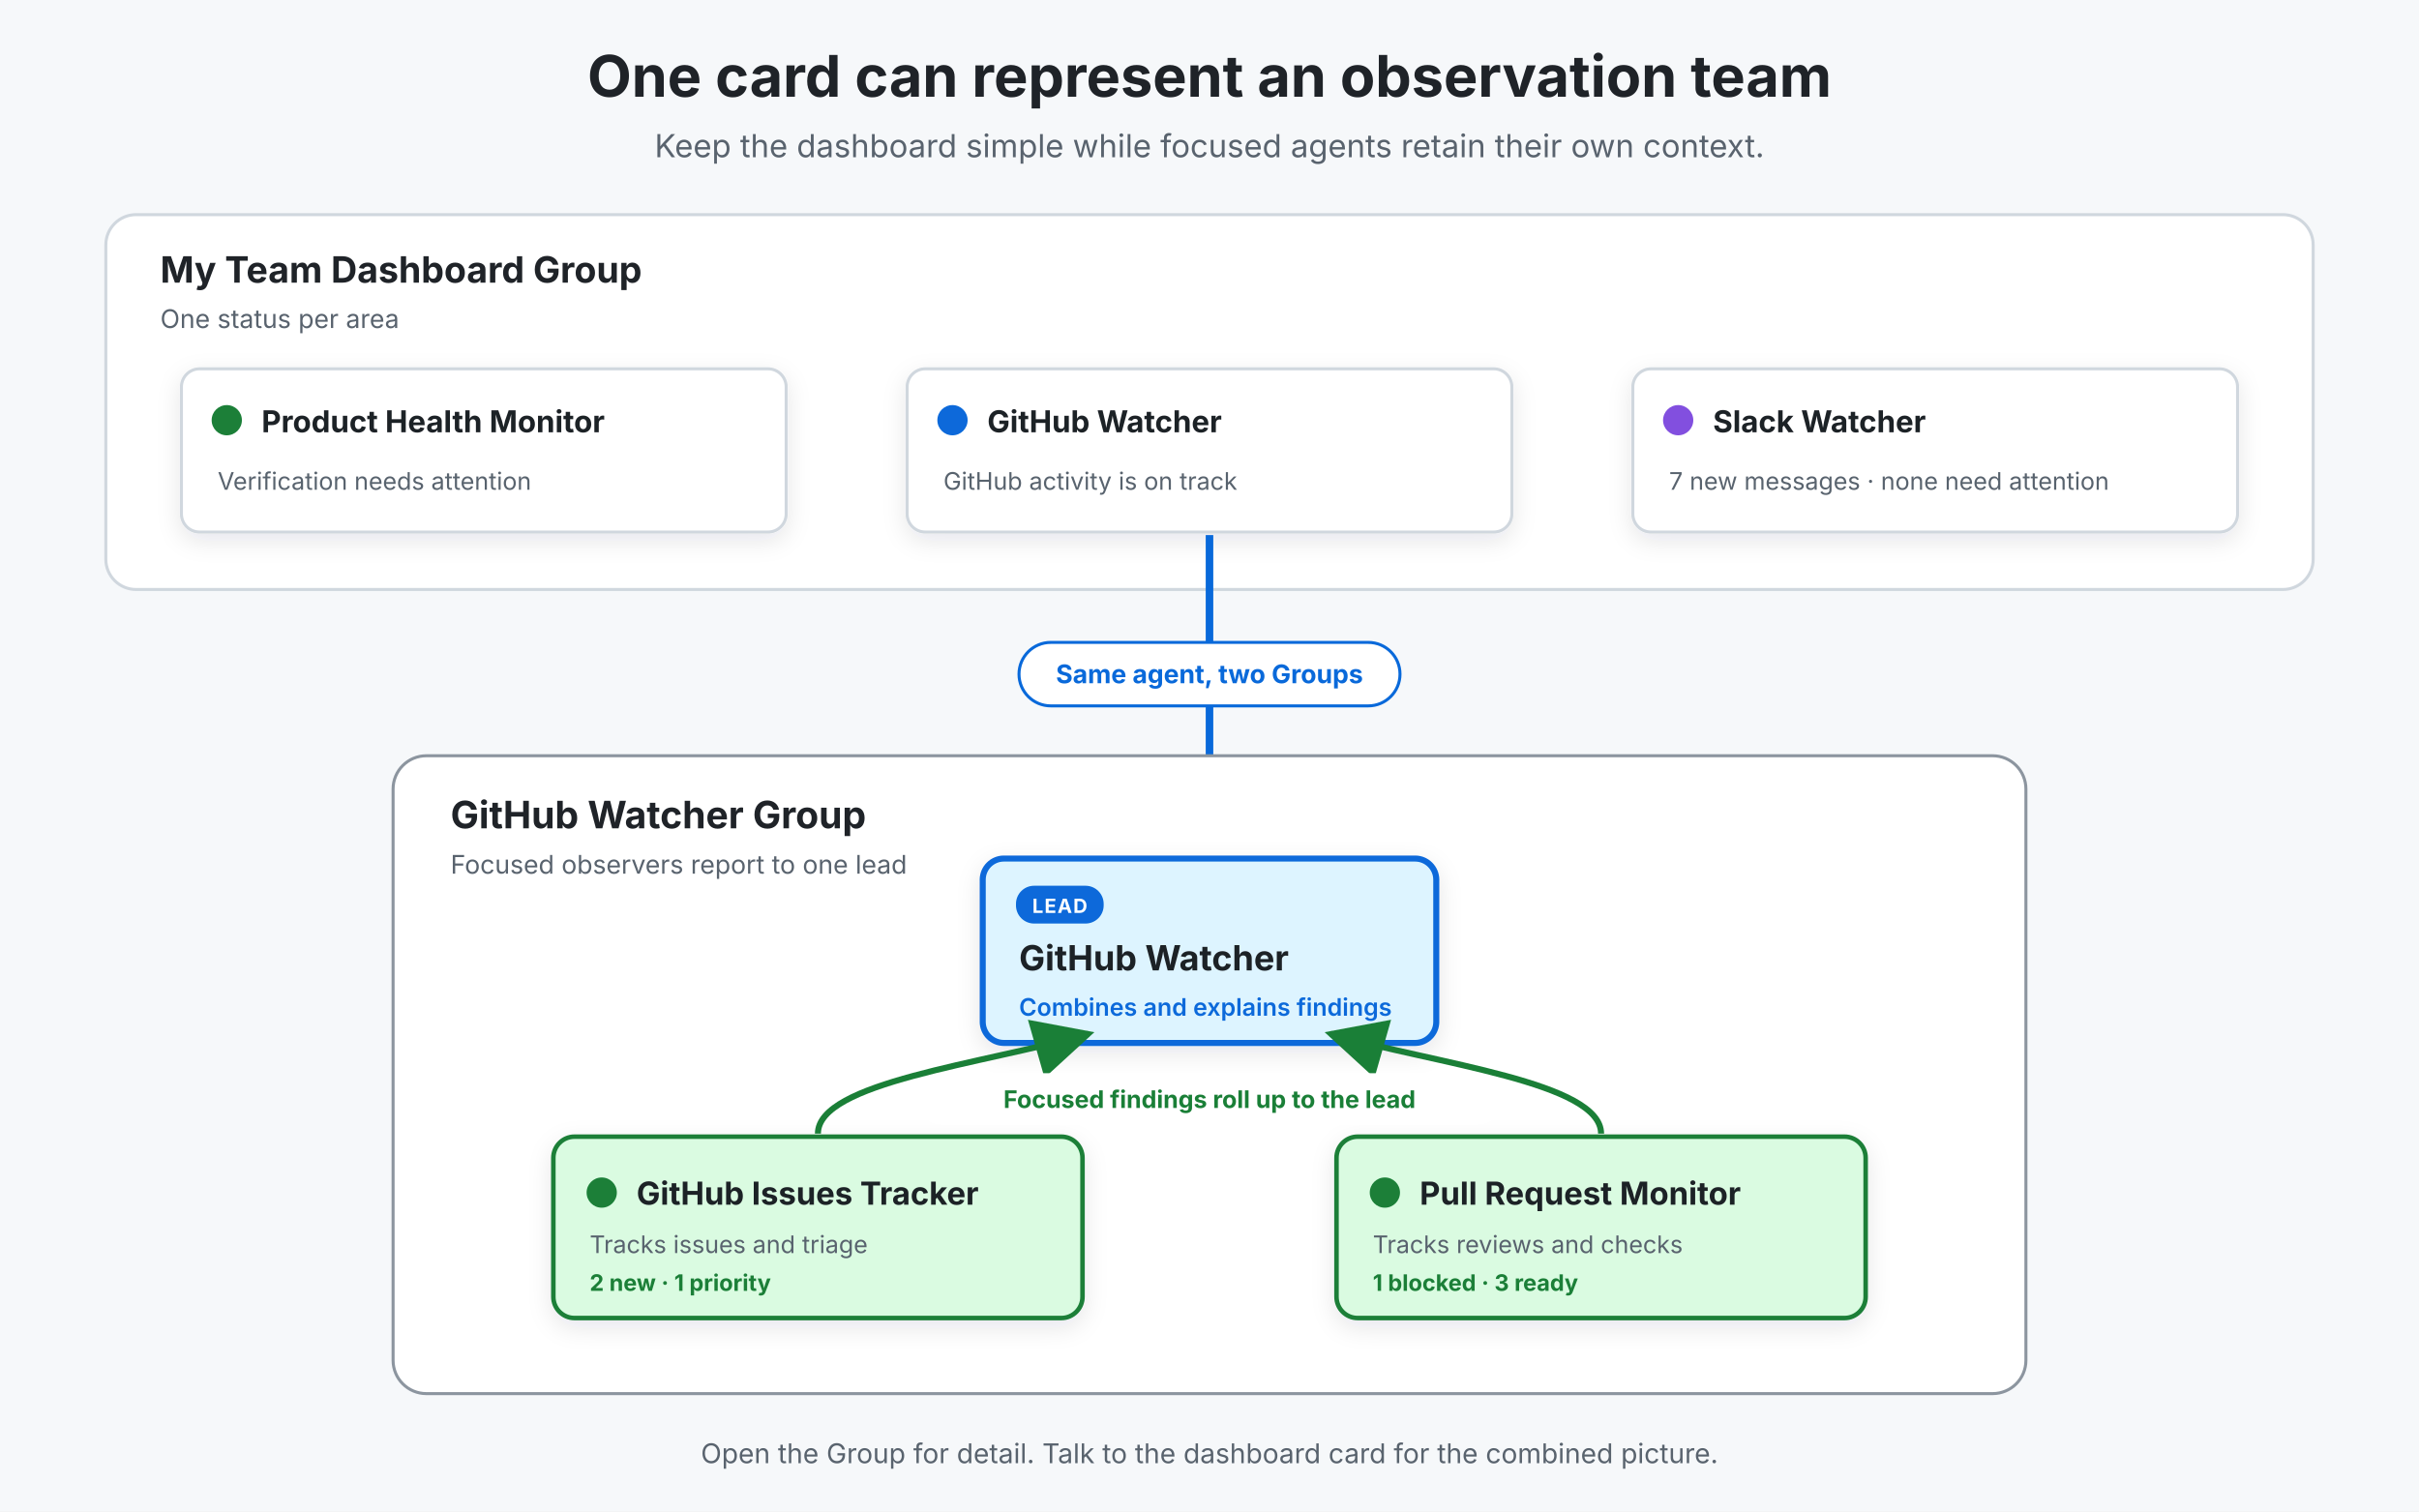
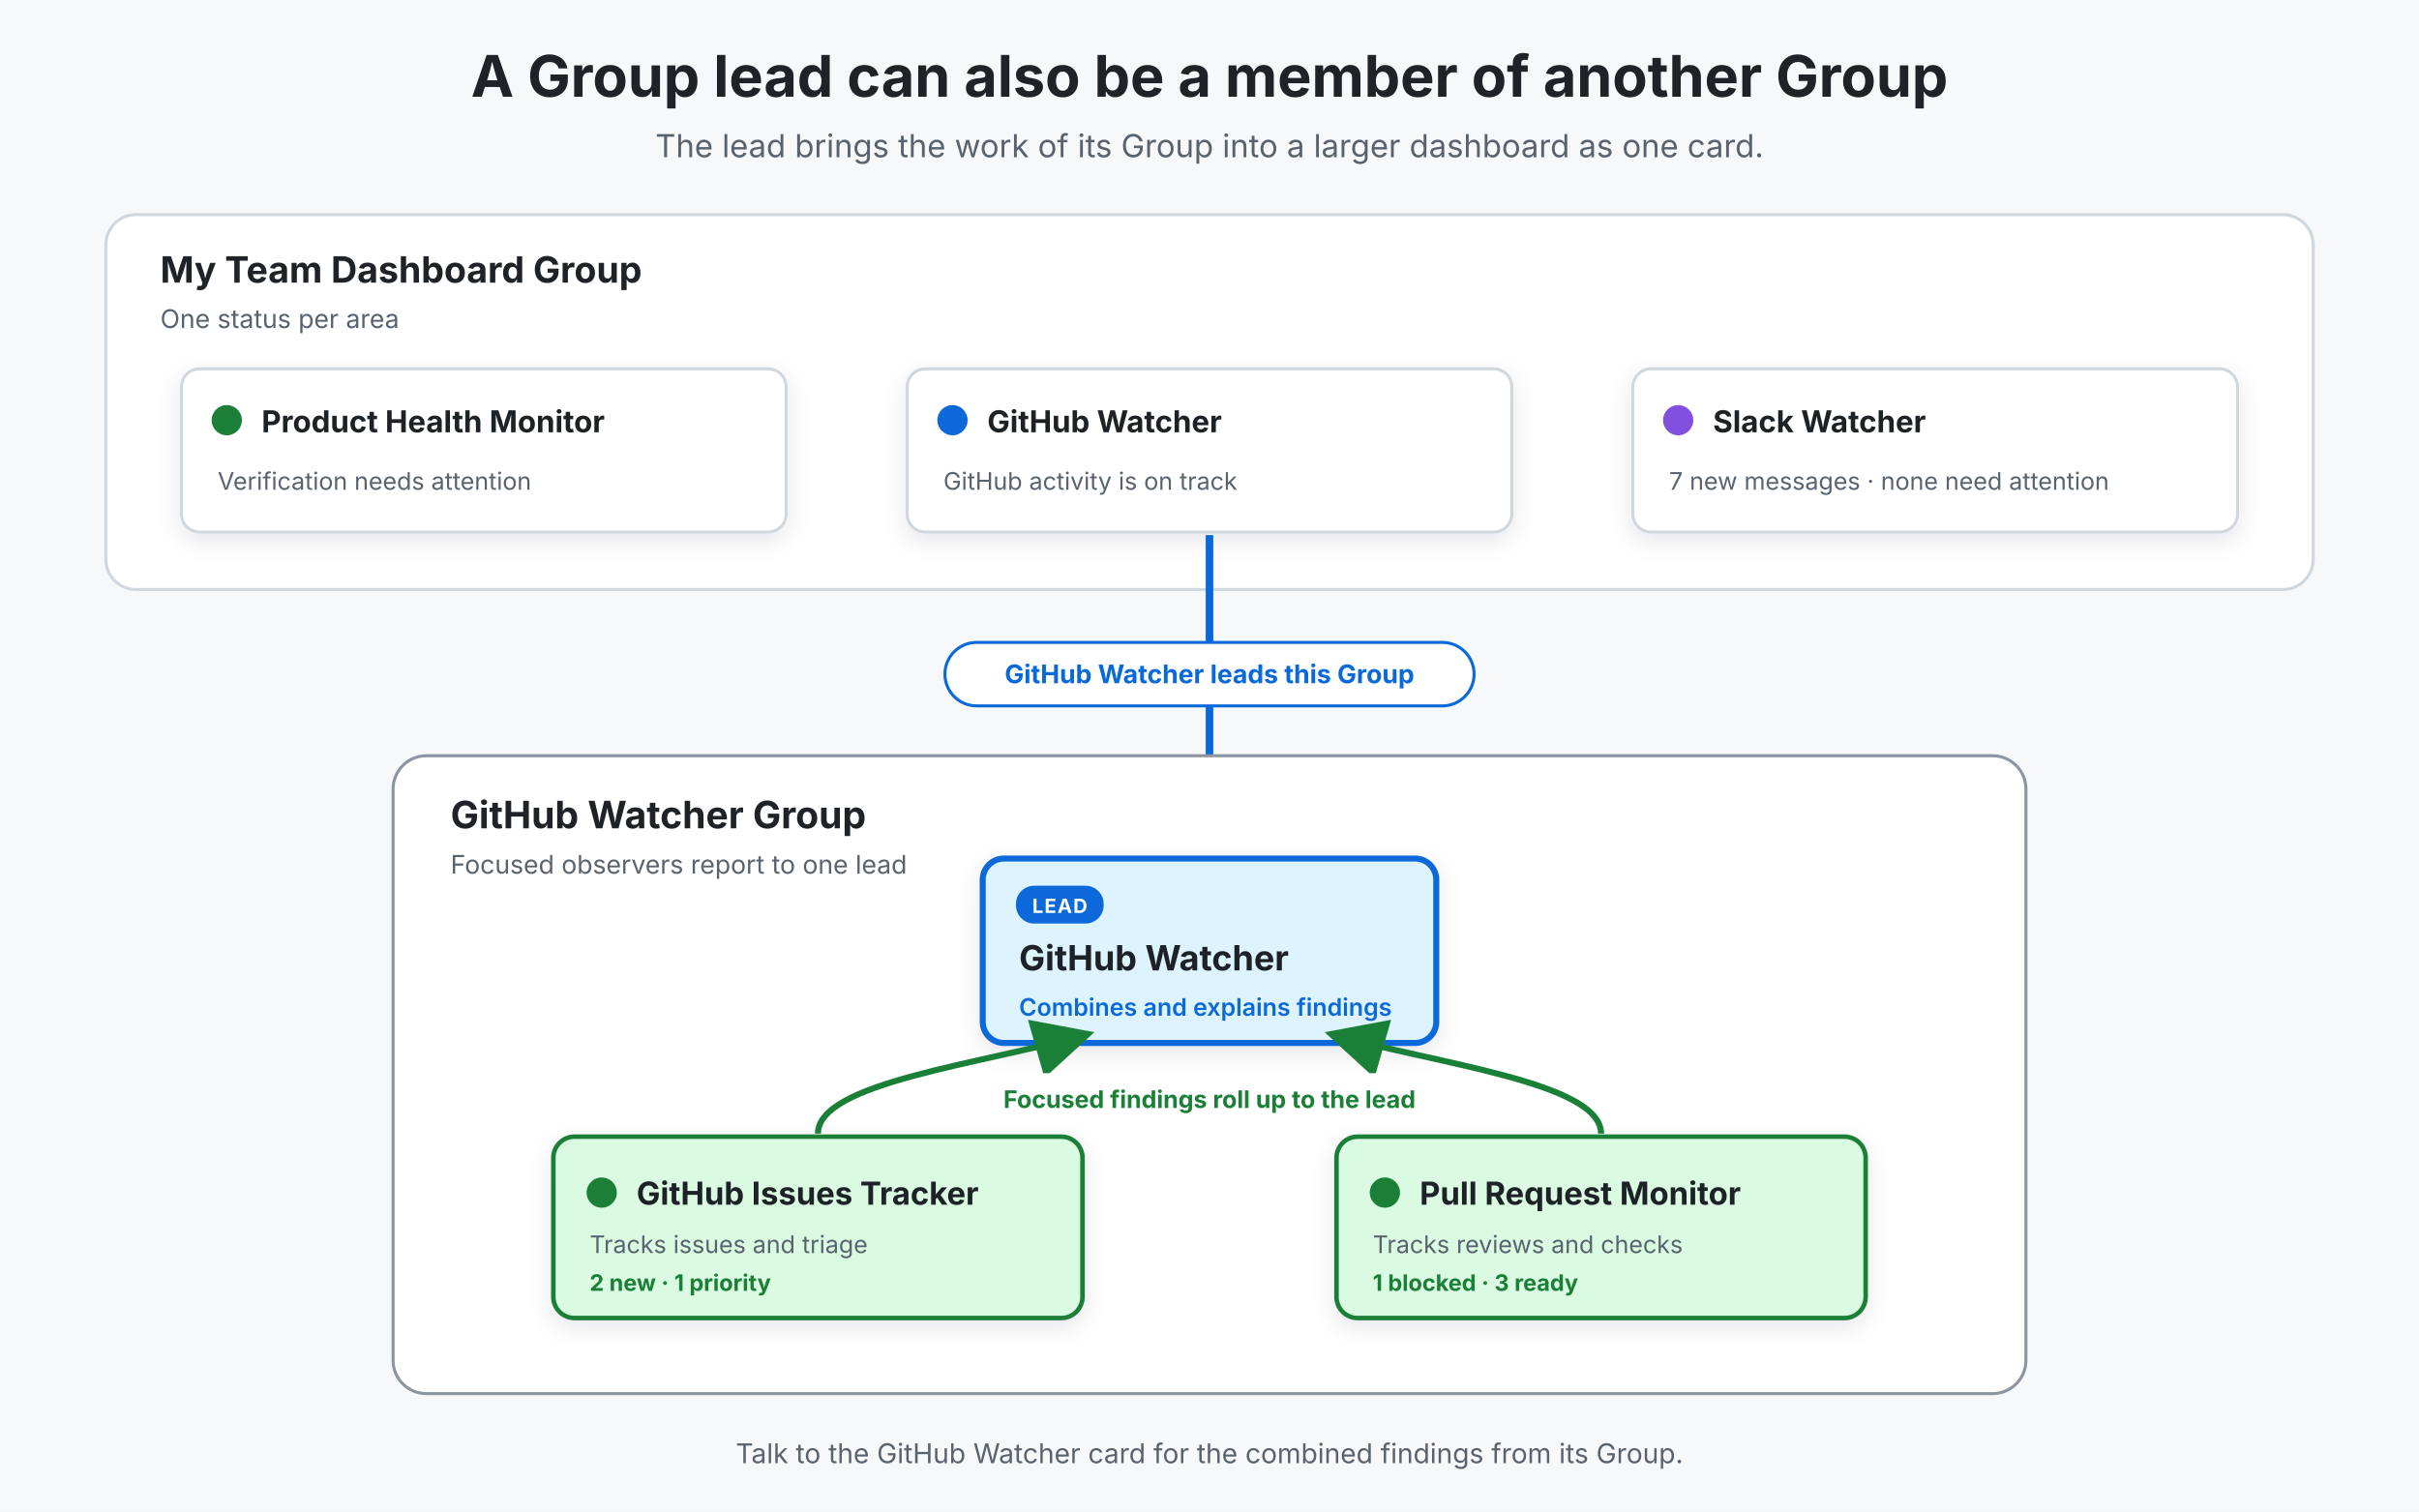
<svg xmlns="http://www.w3.org/2000/svg" width="1600" height="1000" viewBox="0 0 1600 1000" role="img" aria-labelledby="title description">
  <defs>
    <filter id="shadow" x="-20%" y="-20%" width="140%" height="160%">
      <feDropShadow dx="0" dy="5" stdDeviation="8" flood-color="#1f2328" flood-opacity="0.10" />
    </filter>
    <marker id="arrow-blue" markerWidth="12" markerHeight="12" refX="10" refY="6" orient="auto" markerUnits="strokeWidth">
      <path d="M1,1 L11,6 L1,11 Z" fill="#0969da" />
    </marker>
    <marker id="arrow-green" markerWidth="12" markerHeight="12" refX="10" refY="6" orient="auto" markerUnits="strokeWidth">
      <path d="M1,1 L11,6 L1,11 Z" fill="#1a7f37" />
    </marker>
  </defs>
  <rect width="1600" height="1000" fill="#f6f8fa" />
  <g font-family="-apple-system, BlinkMacSystemFont, 'Segoe UI', sans-serif">
-     <text x="800" y="64" text-anchor="middle" fill="#1f2328" font-size="38" font-weight="700">One card can represent an observation team</text>
-     <text x="800" y="104" text-anchor="middle" fill="#59636e" font-size="21">Keep the dashboard simple while focused agents retain their own context.</text>
+     <text x="800" y="64" text-anchor="middle" fill="#1f2328" font-size="38" font-weight="700">A Group lead can also be a member of another Group</text>
+     <text x="800" y="104" text-anchor="middle" fill="#59636e" font-size="21">The lead brings the work of its Group into a larger dashboard as one card.</text>
    <rect x="70" y="142" width="1460" height="248" rx="20" fill="#ffffff" stroke="#d0d7de" stroke-width="2" />
    <text x="106" y="187" fill="#1f2328" font-size="24" font-weight="700">My Team Dashboard Group</text>
    <text x="106" y="217" fill="#59636e" font-size="17">One status per area</text>
    <g filter="url(#shadow)">
      <rect x="120" y="244" width="400" height="108" rx="12" fill="#ffffff" stroke="#d0d7de" stroke-width="2" />
      <circle cx="150" cy="278" r="10" fill="#1a7f37" />
      <text x="173" y="286" fill="#1f2328" font-size="20" font-weight="700">Product Health Monitor</text>
      <text x="144" y="324" fill="#59636e" font-size="16">Verification needs attention</text>
      <rect x="600" y="244" width="400" height="108" rx="12" fill="#ffffff" stroke="#d0d7de" stroke-width="2" />
      <circle cx="630" cy="278" r="10" fill="#0969da" />
      <text x="653" y="286" fill="#1f2328" font-size="20" font-weight="700">GitHub Watcher</text>
      <text x="624" y="324" fill="#59636e" font-size="16">GitHub activity is on track</text>
      <rect x="1080" y="244" width="400" height="108" rx="12" fill="#ffffff" stroke="#d0d7de" stroke-width="2" />
      <circle cx="1110" cy="278" r="10" fill="#8250df" />
      <text x="1133" y="286" fill="#1f2328" font-size="20" font-weight="700">Slack Watcher</text>
      <text x="1104" y="324" fill="#59636e" font-size="16">7 new messages · none need attention</text>
    </g>
    <line x1="800" y1="354" x2="800" y2="550" stroke="#0969da" stroke-width="5" marker-end="url(#arrow-blue)" />
-     <rect x="674" y="425" width="252" height="42" rx="21" fill="#ffffff" stroke="#0969da" stroke-width="2" />
-     <text x="800" y="452" text-anchor="middle" fill="#0969da" font-size="17" font-weight="700">Same agent, two Groups</text>
+     <rect x="625" y="425" width="350" height="42" rx="21" fill="#ffffff" stroke="#0969da" stroke-width="2" />
+     <text x="800" y="452" text-anchor="middle" fill="#0969da" font-size="17" font-weight="700">GitHub Watcher leads this Group</text>
    <rect x="260" y="500" width="1080" height="422" rx="22" fill="#ffffff" stroke="#8c959f" stroke-width="2" />
    <text x="298" y="548" fill="#1f2328" font-size="25" font-weight="700">GitHub Watcher Group</text>
    <text x="298" y="578" fill="#59636e" font-size="17">Focused observers report to one lead</text>
    <g filter="url(#shadow)">
      <rect x="650" y="568" width="300" height="122" rx="14" fill="#ddf4ff" stroke="#0969da" stroke-width="4" />
      <rect x="672" y="586" width="58" height="25" rx="12" fill="#0969da" />
      <text x="701" y="604" text-anchor="middle" fill="#ffffff" font-size="13" font-weight="700" letter-spacing="0.7">LEAD</text>
      <text x="674" y="642" fill="#1f2328" font-size="23" font-weight="700">GitHub Watcher</text>
      <text x="674" y="672" fill="#0969da" font-size="16" font-weight="600">Combines and explains findings</text>
      <rect x="366" y="752" width="350" height="120" rx="14" fill="#dafbe1" stroke="#1a7f37" stroke-width="3" />
      <circle cx="398" cy="789" r="10" fill="#1a7f37" />
      <text x="421" y="797" fill="#1f2328" font-size="21" font-weight="700">GitHub Issues Tracker</text>
      <text x="390" y="829" fill="#59636e" font-size="16">Tracks issues and triage</text>
      <text x="390" y="854" fill="#1a7f37" font-size="15" font-weight="700">2 new · 1 priority</text>
      <rect x="884" y="752" width="350" height="120" rx="14" fill="#dafbe1" stroke="#1a7f37" stroke-width="3" />
      <circle cx="916" cy="789" r="10" fill="#1a7f37" />
      <text x="939" y="797" fill="#1f2328" font-size="21" font-weight="700">Pull Request Monitor</text>
      <text x="908" y="829" fill="#59636e" font-size="16">Tracks reviews and checks</text>
      <text x="908" y="854" fill="#1a7f37" font-size="15" font-weight="700">1 blocked · 3 ready</text>
    </g>
    <path d="M541 750 C541 716 650 704 720 684" fill="none" stroke="#1a7f37" stroke-width="4" marker-end="url(#arrow-green)" />
    <path d="M1059 750 C1059 716 950 704 880 684" fill="none" stroke="#1a7f37" stroke-width="4" marker-end="url(#arrow-green)" />
    <rect x="606" y="710" width="388" height="34" rx="17" fill="#ffffff" />
    <text x="800" y="733" text-anchor="middle" fill="#1a7f37" font-size="16" font-weight="700">Focused findings roll up to the lead</text>
-     <text x="800" y="968" text-anchor="middle" fill="#59636e" font-size="18">Open the Group for detail. Talk to the dashboard card for the combined picture.</text>
+     <text x="800" y="968" text-anchor="middle" fill="#59636e" font-size="18">Talk to the GitHub Watcher card for the combined findings from its Group.</text>
  </g>
</svg>
